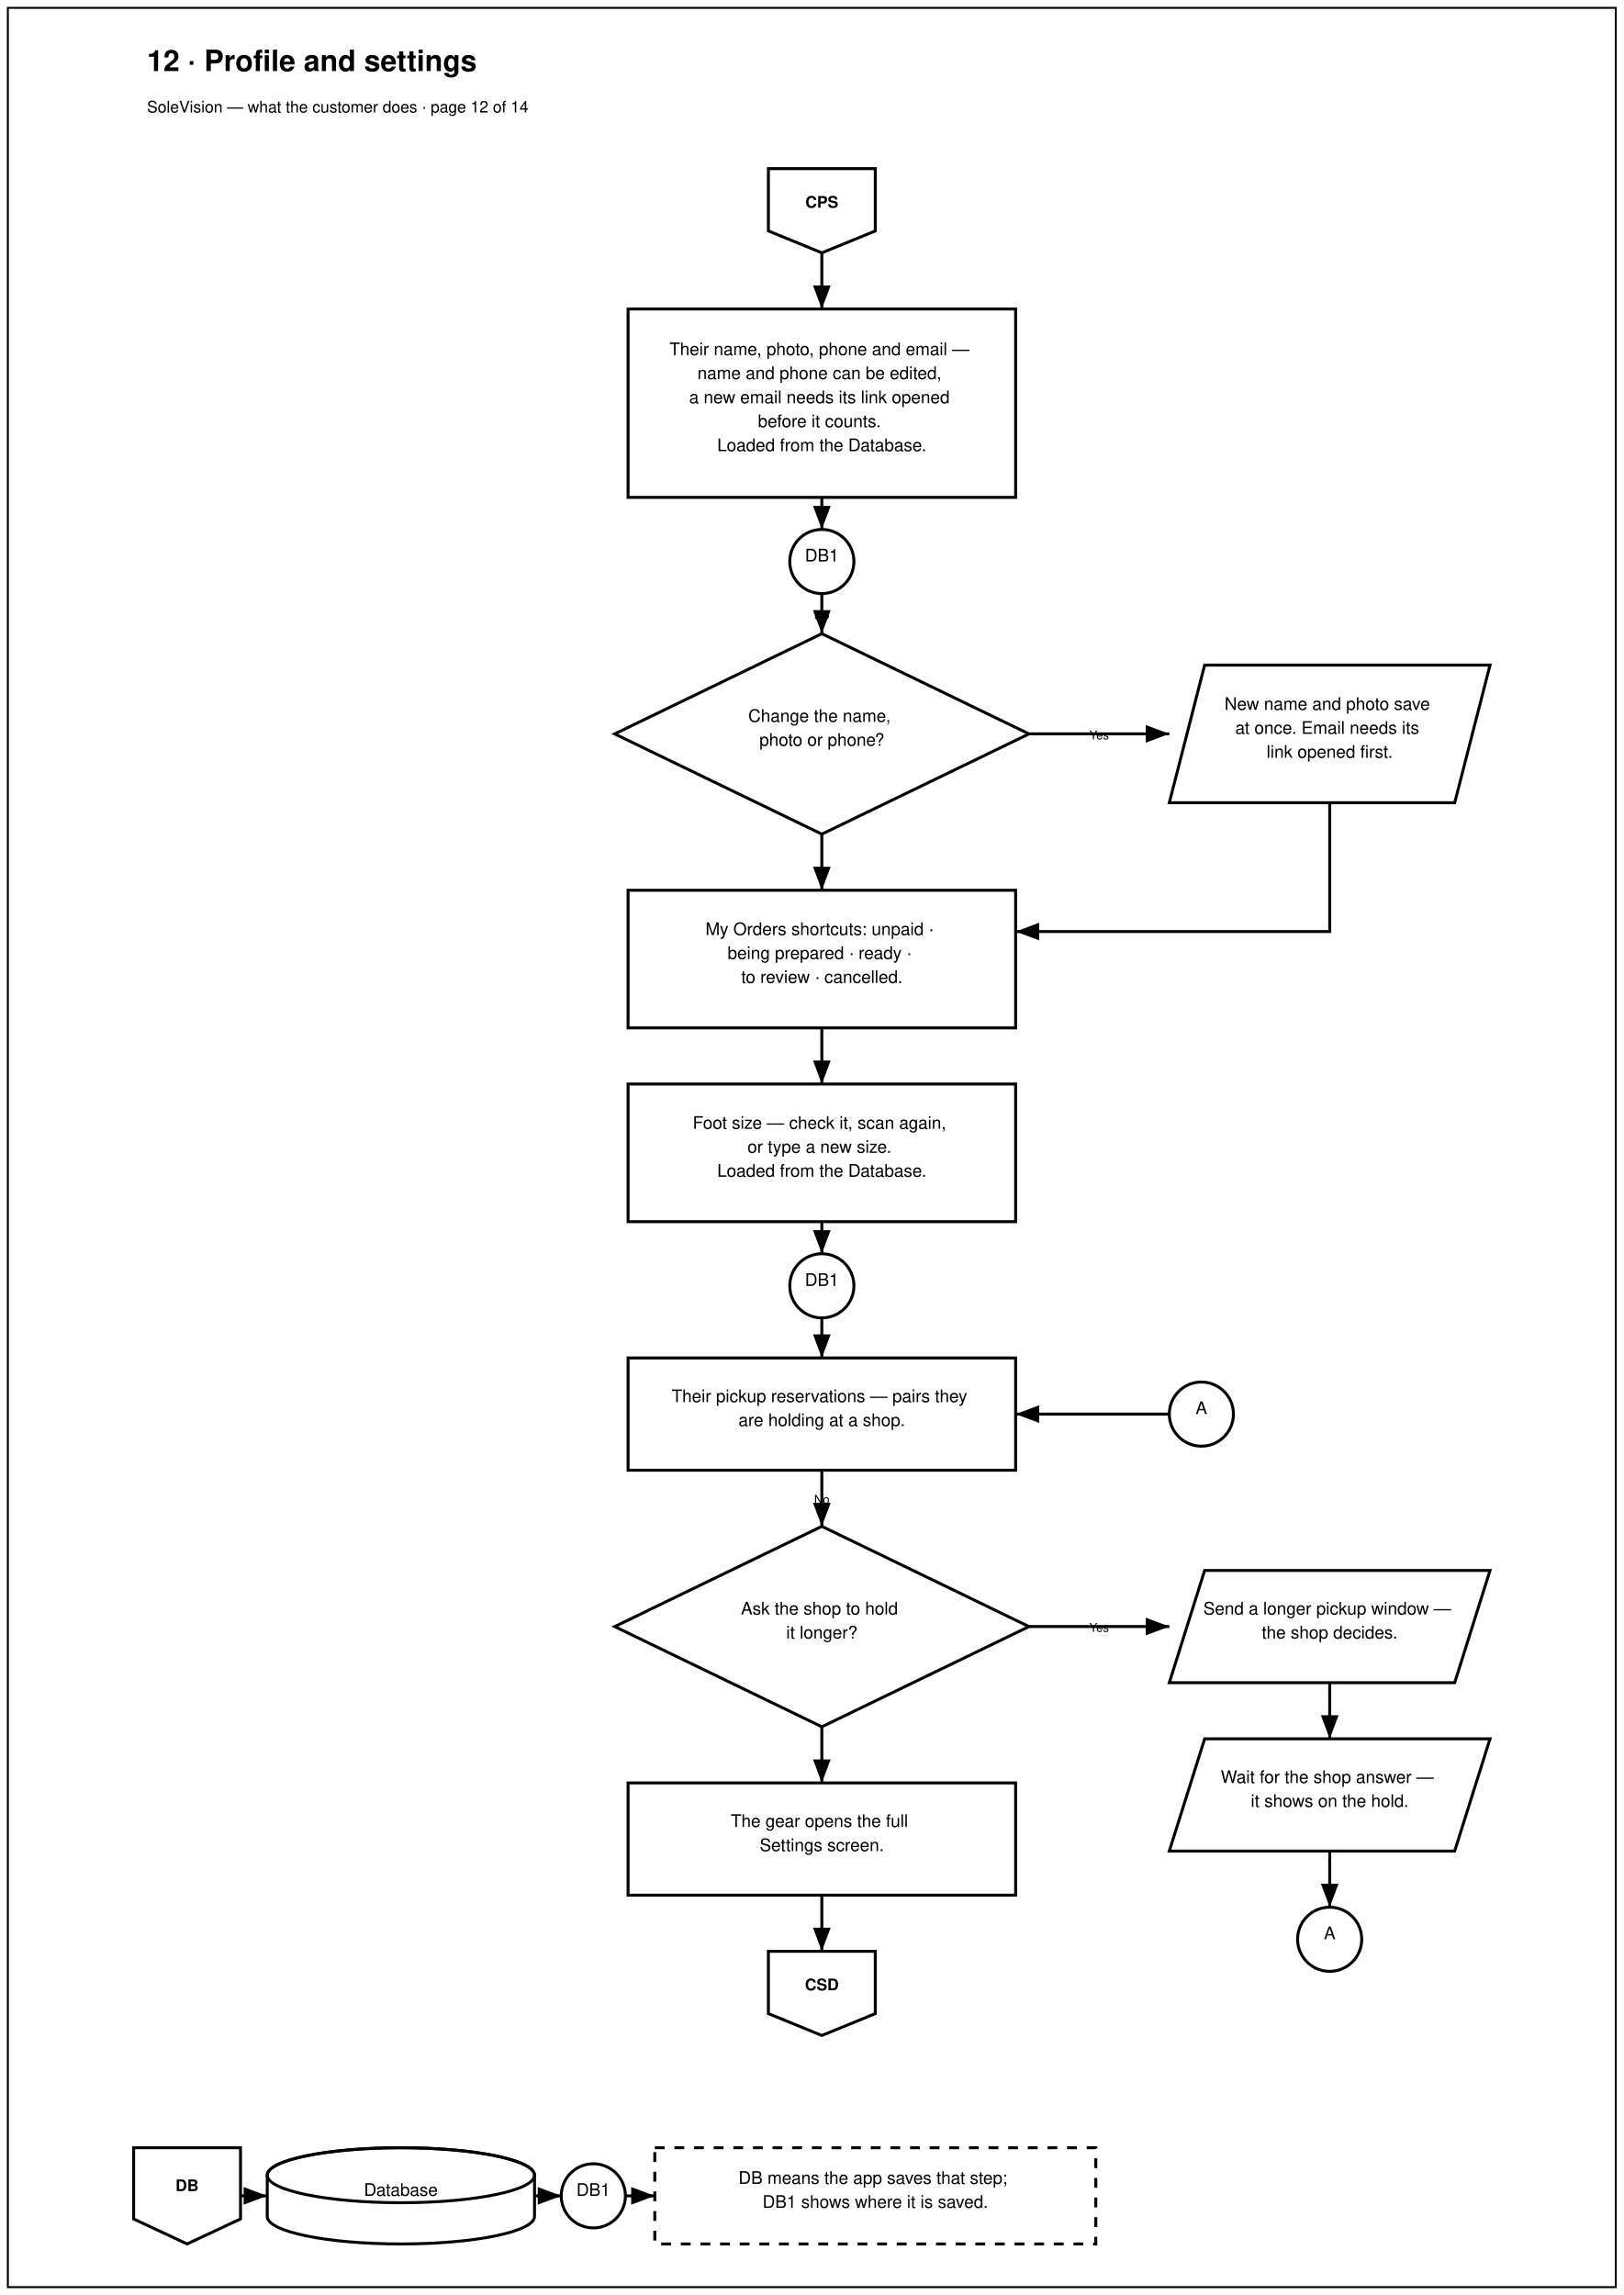
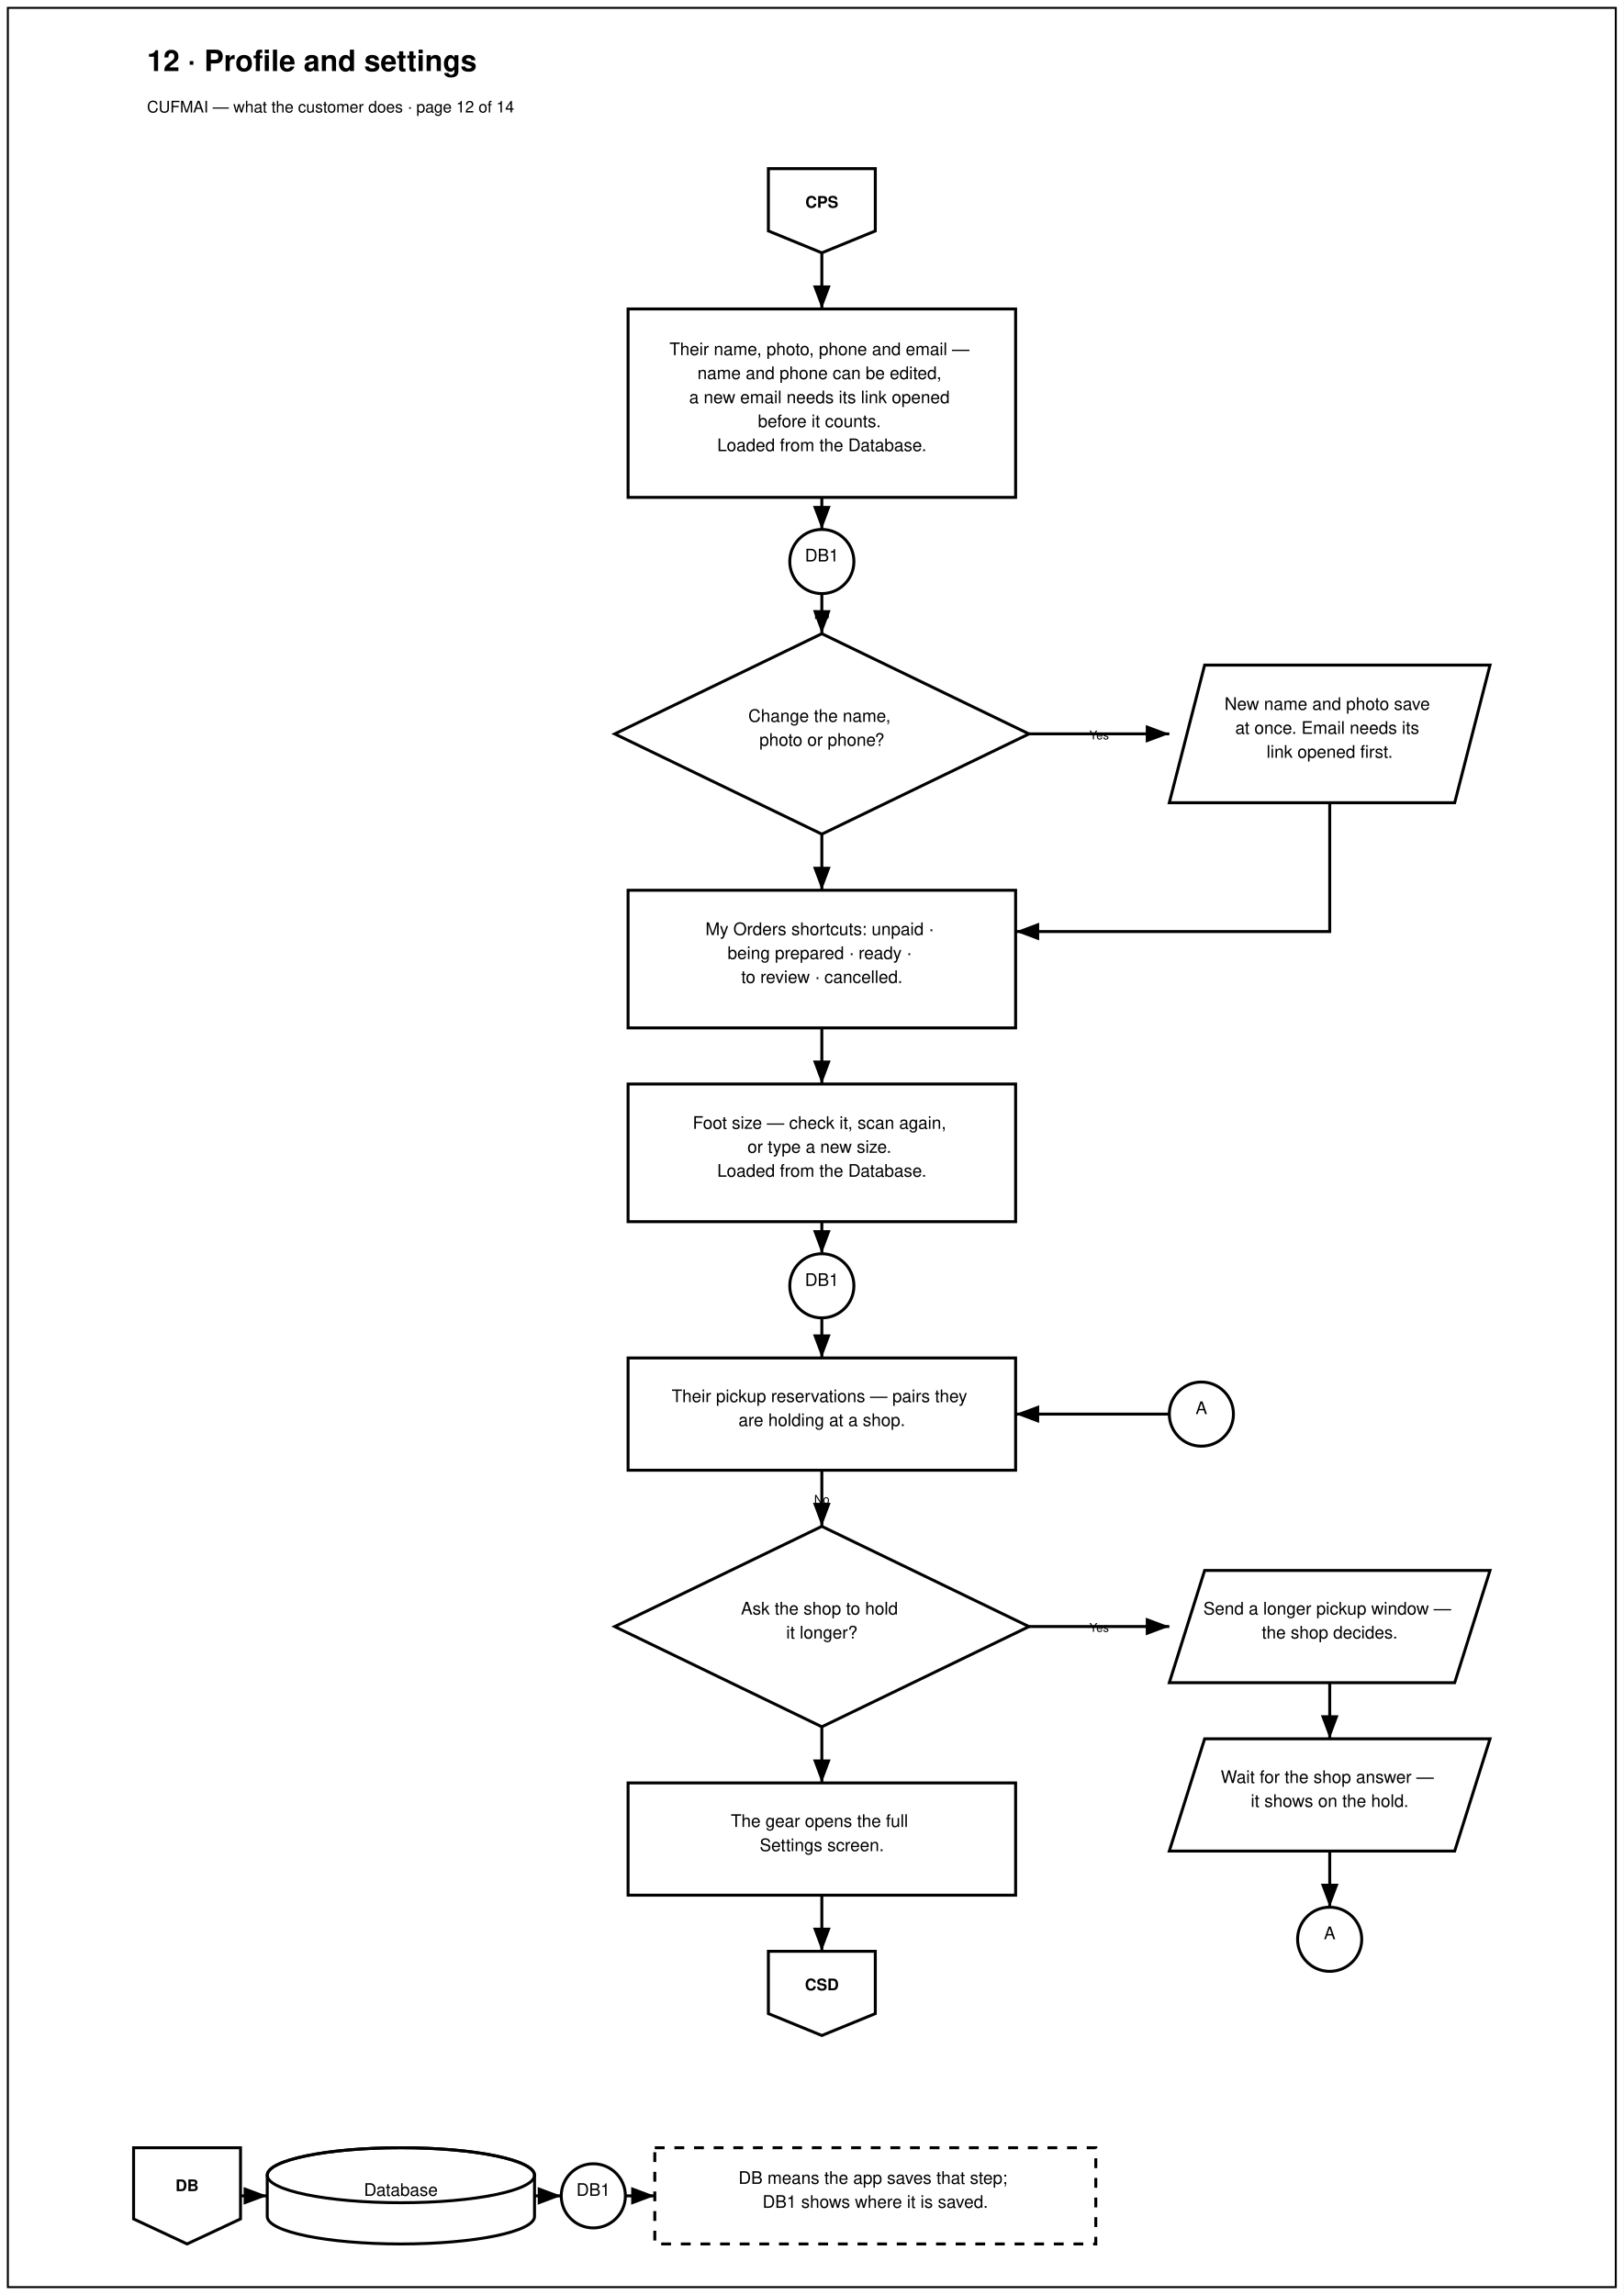
<svg xmlns="http://www.w3.org/2000/svg" width="827" height="1169" viewBox="0 0 827 1169">
  <rect x="0" y="0" width="827" height="1169" fill="#FFFFFF" />
  <defs>
    <marker id="arrow" markerWidth="10" markerHeight="10" refX="8" refY="3" orient="auto" markerUnits="strokeWidth">
      <path d="M0,0 L8,3 L0,6 z" fill="#000000" />
    </marker>
  </defs>
  <rect x="4" y="4" width="819" height="1161" fill="none" stroke="#000000" stroke-width="1" />
  <text font-family="Helvetica, Arial, sans-serif" font-size="14.975" font-weight="bold" fill="#000000" text-anchor="start">
    <tspan x="74.86" y="36.2">12 · Profile and settings</tspan>
  </text>
  <text font-family="Helvetica, Arial, sans-serif" font-size="8.168" fill="#000000" text-anchor="start">
-     <tspan x="74.86" y="57.3">SoleVision — what the customer does · page 12 of 14</tspan>
+     <tspan x="74.86" y="57.3">CUFMAI — what the customer does · page 12 of 14</tspan>
  </text>
  <polyline points="418.6,128.8 418.6,157.4" fill="none" stroke="#000000" stroke-width="1.5" marker-end="url(#arrow)" />
  <polyline points="418.6,253.3 418.6,269.7" fill="none" stroke="#000000" stroke-width="1.5" marker-end="url(#arrow)" />
  <polyline points="418.6,302.4 418.6,322.8" fill="none" stroke="#000000" stroke-width="1.5" marker-end="url(#arrow)" />
  <polyline points="524.1,373.8 595.6,373.8" fill="none" stroke="#000000" stroke-width="1.5" marker-end="url(#arrow)" />
  <polyline points="418.6,424.9 418.6,453.5" fill="none" stroke="#000000" stroke-width="1.5" marker-end="url(#arrow)" />
  <polyline points="677.3,408.9 677.3,474.5 517.3,474.5" fill="none" stroke="#000000" stroke-width="1.5" marker-end="url(#arrow)" />
  <polyline points="418.6,523.6 418.6,552.2" fill="none" stroke="#000000" stroke-width="1.5" marker-end="url(#arrow)" />
  <polyline points="418.6,622.3 418.6,638.6" fill="none" stroke="#000000" stroke-width="1.5" marker-end="url(#arrow)" />
  <polyline points="418.6,671.3 418.6,691.7" fill="none" stroke="#000000" stroke-width="1.5" marker-end="url(#arrow)" />
  <polyline points="418.6,748.9 418.6,777.5" fill="none" stroke="#000000" stroke-width="1.5" marker-end="url(#arrow)" />
  <polyline points="524.1,828.5 595.6,828.5" fill="none" stroke="#000000" stroke-width="1.5" marker-end="url(#arrow)" />
  <polyline points="677.3,857.1 677.3,885.7" fill="none" stroke="#000000" stroke-width="1.5" marker-end="url(#arrow)" />
  <polyline points="677.3,942.9 677.3,971.5" fill="none" stroke="#000000" stroke-width="1.5" marker-end="url(#arrow)" />
  <polyline points="418.6,879.6 418.6,908.2" fill="none" stroke="#000000" stroke-width="1.5" marker-end="url(#arrow)" />
  <polyline points="418.6,965.3 418.6,993.9" fill="none" stroke="#000000" stroke-width="1.5" marker-end="url(#arrow)" />
  <polyline points="122.5,1118.5 136.1,1118.5" fill="none" stroke="#000000" stroke-width="1.5" marker-end="url(#arrow)" />
  <polyline points="272.3,1118.5 285.9,1118.5" fill="none" stroke="#000000" stroke-width="1.5" marker-end="url(#arrow)" />
  <polyline points="318.5,1118.5 333.5,1118.5" fill="none" stroke="#000000" stroke-width="1.5" marker-end="url(#arrow)" />
  <polyline points="595.6,720.3 517.3,720.3 517.3,720.3" fill="none" stroke="#000000" stroke-width="1.5" marker-end="url(#arrow)" />
  <text font-family="Helvetica, Arial, sans-serif" font-size="6.126" fill="#000000" text-anchor="middle">
    <tspan x="418.605" y="315.3">No</tspan>
  </text>
  <text font-family="Helvetica, Arial, sans-serif" font-size="6.126" fill="#000000" text-anchor="middle">
    <tspan x="559.847" y="376.6">Yes</tspan>
  </text>
  <text font-family="Helvetica, Arial, sans-serif" font-size="6.126" fill="#000000" text-anchor="middle">
    <tspan x="418.605" y="765.9">No</tspan>
  </text>
  <text font-family="Helvetica, Arial, sans-serif" font-size="6.126" fill="#000000" text-anchor="middle">
    <tspan x="559.847" y="831.2">Yes</tspan>
  </text>
  <polygon points="391.378,85.9 445.832,85.9 445.832,117.633 418.605,128.783 391.378,117.633" fill="none" stroke="#000000" stroke-width="1.5" />
  <text font-family="Helvetica, Arial, sans-serif" font-size="8.168" font-weight="bold" fill="#000000" text-anchor="middle">
    <tspan x="418.605" y="105.8">CPS</tspan>
  </text>
  <rect x="319.906" y="157.372" width="197.398" height="95.976" rx="0" fill="none" stroke="#000000" stroke-width="1.5" />
  <text font-family="Helvetica, Arial, sans-serif" font-size="8.849" fill="#000000" text-anchor="middle">
    <tspan x="418.605" y="180.9">Their name, photo, phone and email —</tspan>
    <tspan x="418.605" y="193.1">name and phone can be edited,</tspan>
    <tspan x="418.605" y="205.4">a new email needs its link opened</tspan>
    <tspan x="418.605" y="217.6">before it counts.</tspan>
    <tspan x="418.605" y="229.8">Loaded from the Database.</tspan>
  </text>
  <circle cx="418.605" cy="286.021" r="16.336" fill="none" stroke="#000000" stroke-width="1.5" />
  <text font-family="Helvetica, Arial, sans-serif" font-size="8.849" fill="#000000" text-anchor="middle">
    <tspan x="418.605" y="286.0">DB1</tspan>
  </text>
  <polygon points="418.605,322.778 524.111,373.829 418.605,424.88 313.099,373.829" fill="none" stroke="#000000" stroke-width="1.5" />
  <text font-family="Helvetica, Arial, sans-serif" font-size="8.849" fill="#000000" text-anchor="middle">
    <tspan x="418.605" y="367.7">Change the name,</tspan>
    <tspan x="418.605" y="379.9">photo or phone?</tspan>
  </text>
  <polygon points="613.583,338.774 758.946,338.774 740.946,408.884 595.583,408.884" fill="none" stroke="#000000" stroke-width="1.5" />
  <text font-family="Helvetica, Arial, sans-serif" font-size="8.849" fill="#000000" text-anchor="middle">
    <tspan x="677.264" y="361.6">New name and photo save</tspan>
    <tspan x="677.264" y="373.8">at once. Email needs its</tspan>
    <tspan x="677.264" y="386.0">link opened first.</tspan>
  </text>
  <rect x="319.906" y="453.469" width="197.398" height="70.11" rx="0" fill="none" stroke="#000000" stroke-width="1.5" />
  <text font-family="Helvetica, Arial, sans-serif" font-size="8.849" fill="#000000" text-anchor="middle">
    <tspan x="418.605" y="476.3">My Orders shortcuts: unpaid ·</tspan>
    <tspan x="418.605" y="488.5">being prepared · ready ·</tspan>
    <tspan x="418.605" y="500.7">to review · cancelled.</tspan>
  </text>
  <rect x="319.906" y="552.168" width="197.398" height="70.11" rx="0" fill="none" stroke="#000000" stroke-width="1.5" />
  <text font-family="Helvetica, Arial, sans-serif" font-size="8.849" fill="#000000" text-anchor="middle">
    <tspan x="418.605" y="575.0">Foot size — check it, scan again,</tspan>
    <tspan x="418.605" y="587.2">or type a new size.</tspan>
    <tspan x="418.605" y="599.4">Loaded from the Database.</tspan>
  </text>
  <circle cx="418.605" cy="654.951" r="16.336" fill="none" stroke="#000000" stroke-width="1.5" />
  <text font-family="Helvetica, Arial, sans-serif" font-size="8.849" fill="#000000" text-anchor="middle">
    <tspan x="418.605" y="655.0">DB1</tspan>
  </text>
  <rect x="319.906" y="691.707" width="197.398" height="57.177" rx="0" fill="none" stroke="#000000" stroke-width="1.5" />
  <text font-family="Helvetica, Arial, sans-serif" font-size="8.849" fill="#000000" text-anchor="middle">
    <tspan x="418.605" y="714.2">Their pickup reservations — pairs they</tspan>
    <tspan x="418.605" y="726.4">are holding at a shop.</tspan>
  </text>
  <polygon points="418.605,777.473 524.111,828.525 418.605,879.576 313.099,828.525" fill="none" stroke="#000000" stroke-width="1.5" />
  <text font-family="Helvetica, Arial, sans-serif" font-size="8.849" fill="#000000" text-anchor="middle">
    <tspan x="418.605" y="822.4">Ask the shop to hold</tspan>
    <tspan x="418.605" y="834.6">it longer?</tspan>
  </text>
  <polygon points="613.583,799.936 758.946,799.936 740.946,857.113 595.583,857.113" fill="none" stroke="#000000" stroke-width="1.5" />
  <text font-family="Helvetica, Arial, sans-serif" font-size="8.849" fill="#000000" text-anchor="middle">
    <tspan x="677.264" y="822.4">Send a longer pickup window —</tspan>
    <tspan x="677.264" y="834.6">the shop decides.</tspan>
  </text>
  <polygon points="613.583,885.702 758.946,885.702 740.946,942.879 595.583,942.879" fill="none" stroke="#000000" stroke-width="1.5" />
  <text font-family="Helvetica, Arial, sans-serif" font-size="8.849" fill="#000000" text-anchor="middle">
    <tspan x="677.264" y="908.2">Wait for the shop answer —</tspan>
    <tspan x="677.264" y="920.4">it shows on the hold.</tspan>
  </text>
  <circle cx="677.264" cy="987.804" r="16.336" fill="none" stroke="#000000" stroke-width="1.5" />
  <text font-family="Helvetica, Arial, sans-serif" font-size="8.849" fill="#000000" text-anchor="middle">
    <tspan x="677.264" y="987.8">A</tspan>
  </text>
  <rect x="319.906" y="908.165" width="197.398" height="57.177" rx="0" fill="none" stroke="#000000" stroke-width="1.5" />
  <text font-family="Helvetica, Arial, sans-serif" font-size="8.849" fill="#000000" text-anchor="middle">
    <tspan x="418.605" y="930.6">The gear opens the full</tspan>
    <tspan x="418.605" y="942.9">Settings screen.</tspan>
  </text>
  <polygon points="391.378,993.931 445.832,993.931 445.832,1025.664 418.605,1036.814 391.378,1025.664" fill="none" stroke="#000000" stroke-width="1.5" />
  <text font-family="Helvetica, Arial, sans-serif" font-size="8.168" font-weight="bold" fill="#000000" text-anchor="middle">
    <tspan x="418.605" y="1013.8">CSD</tspan>
  </text>
  <polygon points="68.054,1093.991 122.508,1093.991 122.508,1130.258 95.281,1143 68.054,1130.258" fill="none" stroke="#000000" stroke-width="1.5" />
  <text font-family="Helvetica, Arial, sans-serif" font-size="8.168" font-weight="bold" fill="#000000" text-anchor="middle">
    <tspan x="95.281" y="1116.1">DB</tspan>
  </text>
  <path d="M136.122,1107.991 L136.122,1129 A68.068,14 0 0,0 272.258,1129 L272.258,1107.991 A68.068,14 0 0,0 136.122,1107.991 Z" fill="none" stroke="#000000" stroke-width="1.5" />
  <ellipse cx="204.19" cy="1107.991" rx="68.068" ry="14" fill="none" stroke="#000000" stroke-width="1.5" />
  <text font-family="Helvetica, Arial, sans-serif" font-size="8.849" fill="#000000" text-anchor="middle">
    <tspan x="204.19" y="1118.5">Database</tspan>
  </text>
  <circle cx="302.208" cy="1118.495" r="16.336" fill="none" stroke="#000000" stroke-width="1.5" />
  <text font-family="Helvetica, Arial, sans-serif" font-size="8.849" fill="#000000" text-anchor="middle">
    <tspan x="302.208" y="1118.5">DB1</tspan>
  </text>
  <rect x="333.52" y="1093.991" width="224.625" height="49.009" rx="0" fill="none" stroke="#000000" stroke-width="1.5" stroke-dasharray="5 5" />
  <text font-family="Helvetica, Arial, sans-serif" font-size="8.849" fill="#000000" text-anchor="middle">
    <tspan x="445.832" y="1112.4">DB means the app saves that step;</tspan>
    <tspan x="445.832" y="1124.6">DB1 shows where it is saved.</tspan>
  </text>
  <circle cx="611.919" cy="720.296" r="16.336" fill="none" stroke="#000000" stroke-width="1.5" />
  <text font-family="Helvetica, Arial, sans-serif" font-size="8.849" fill="#000000" text-anchor="middle">
    <tspan x="611.919" y="720.3">A</tspan>
  </text>
</svg>
